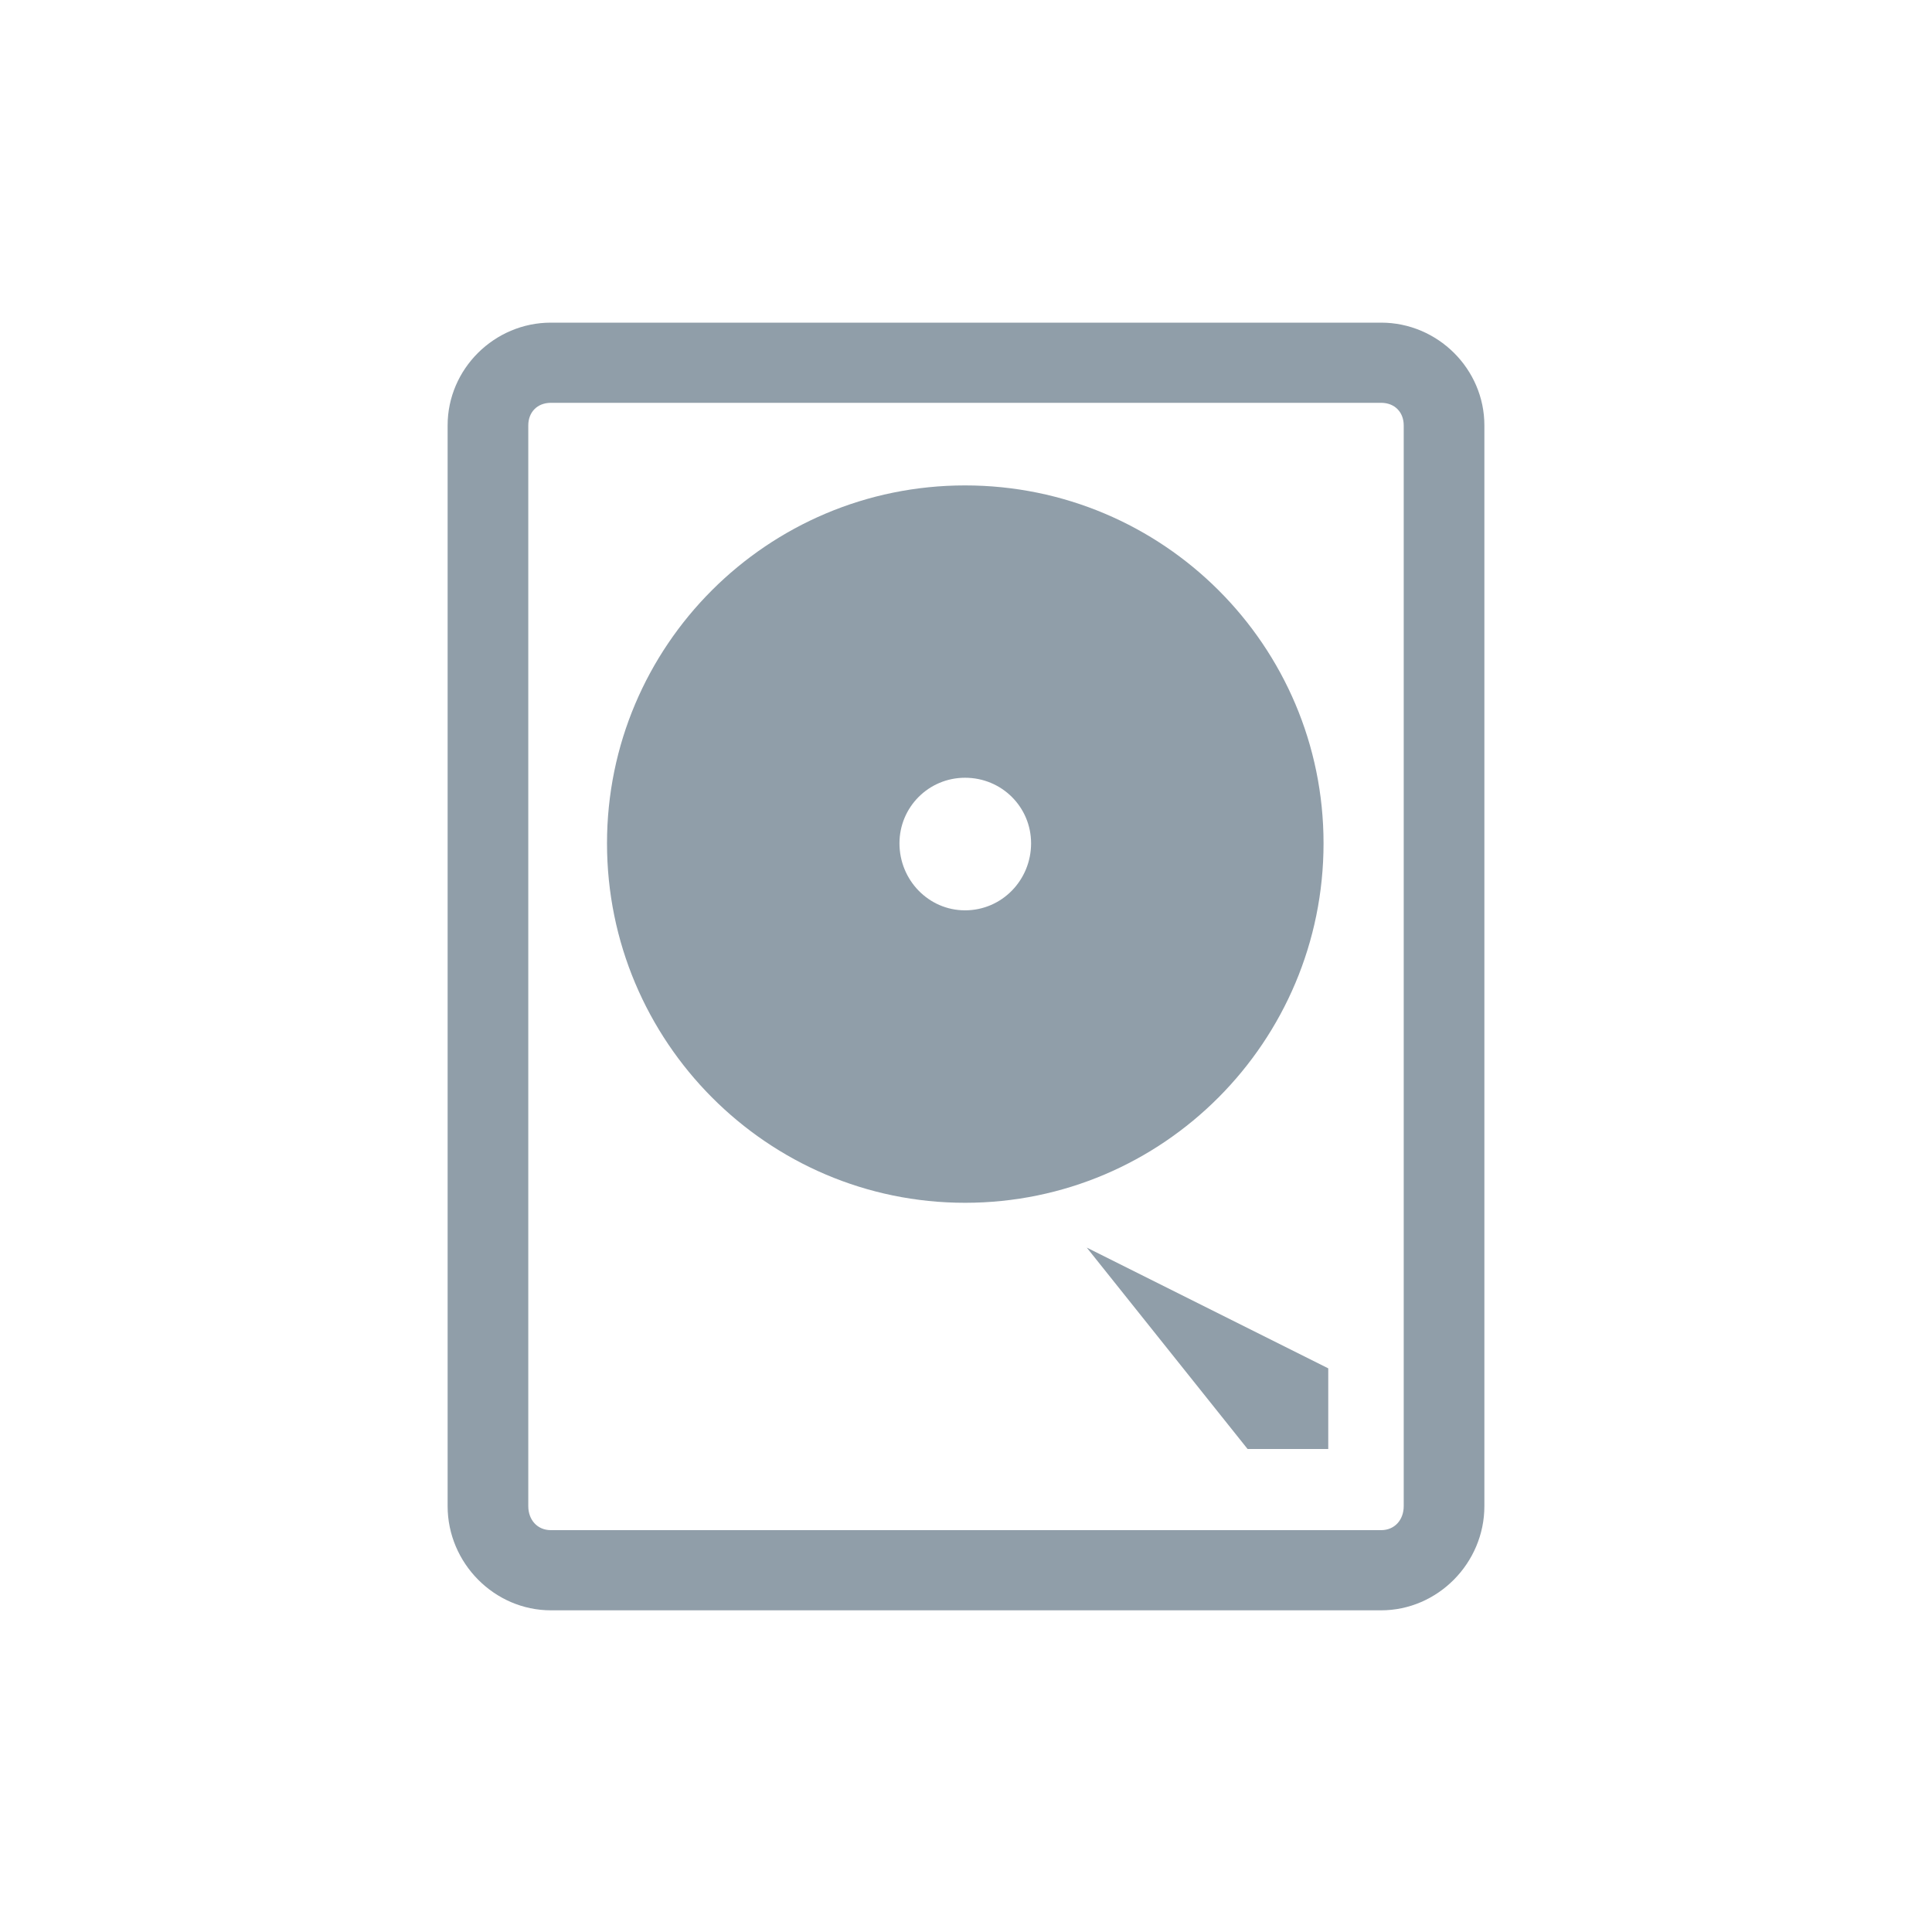
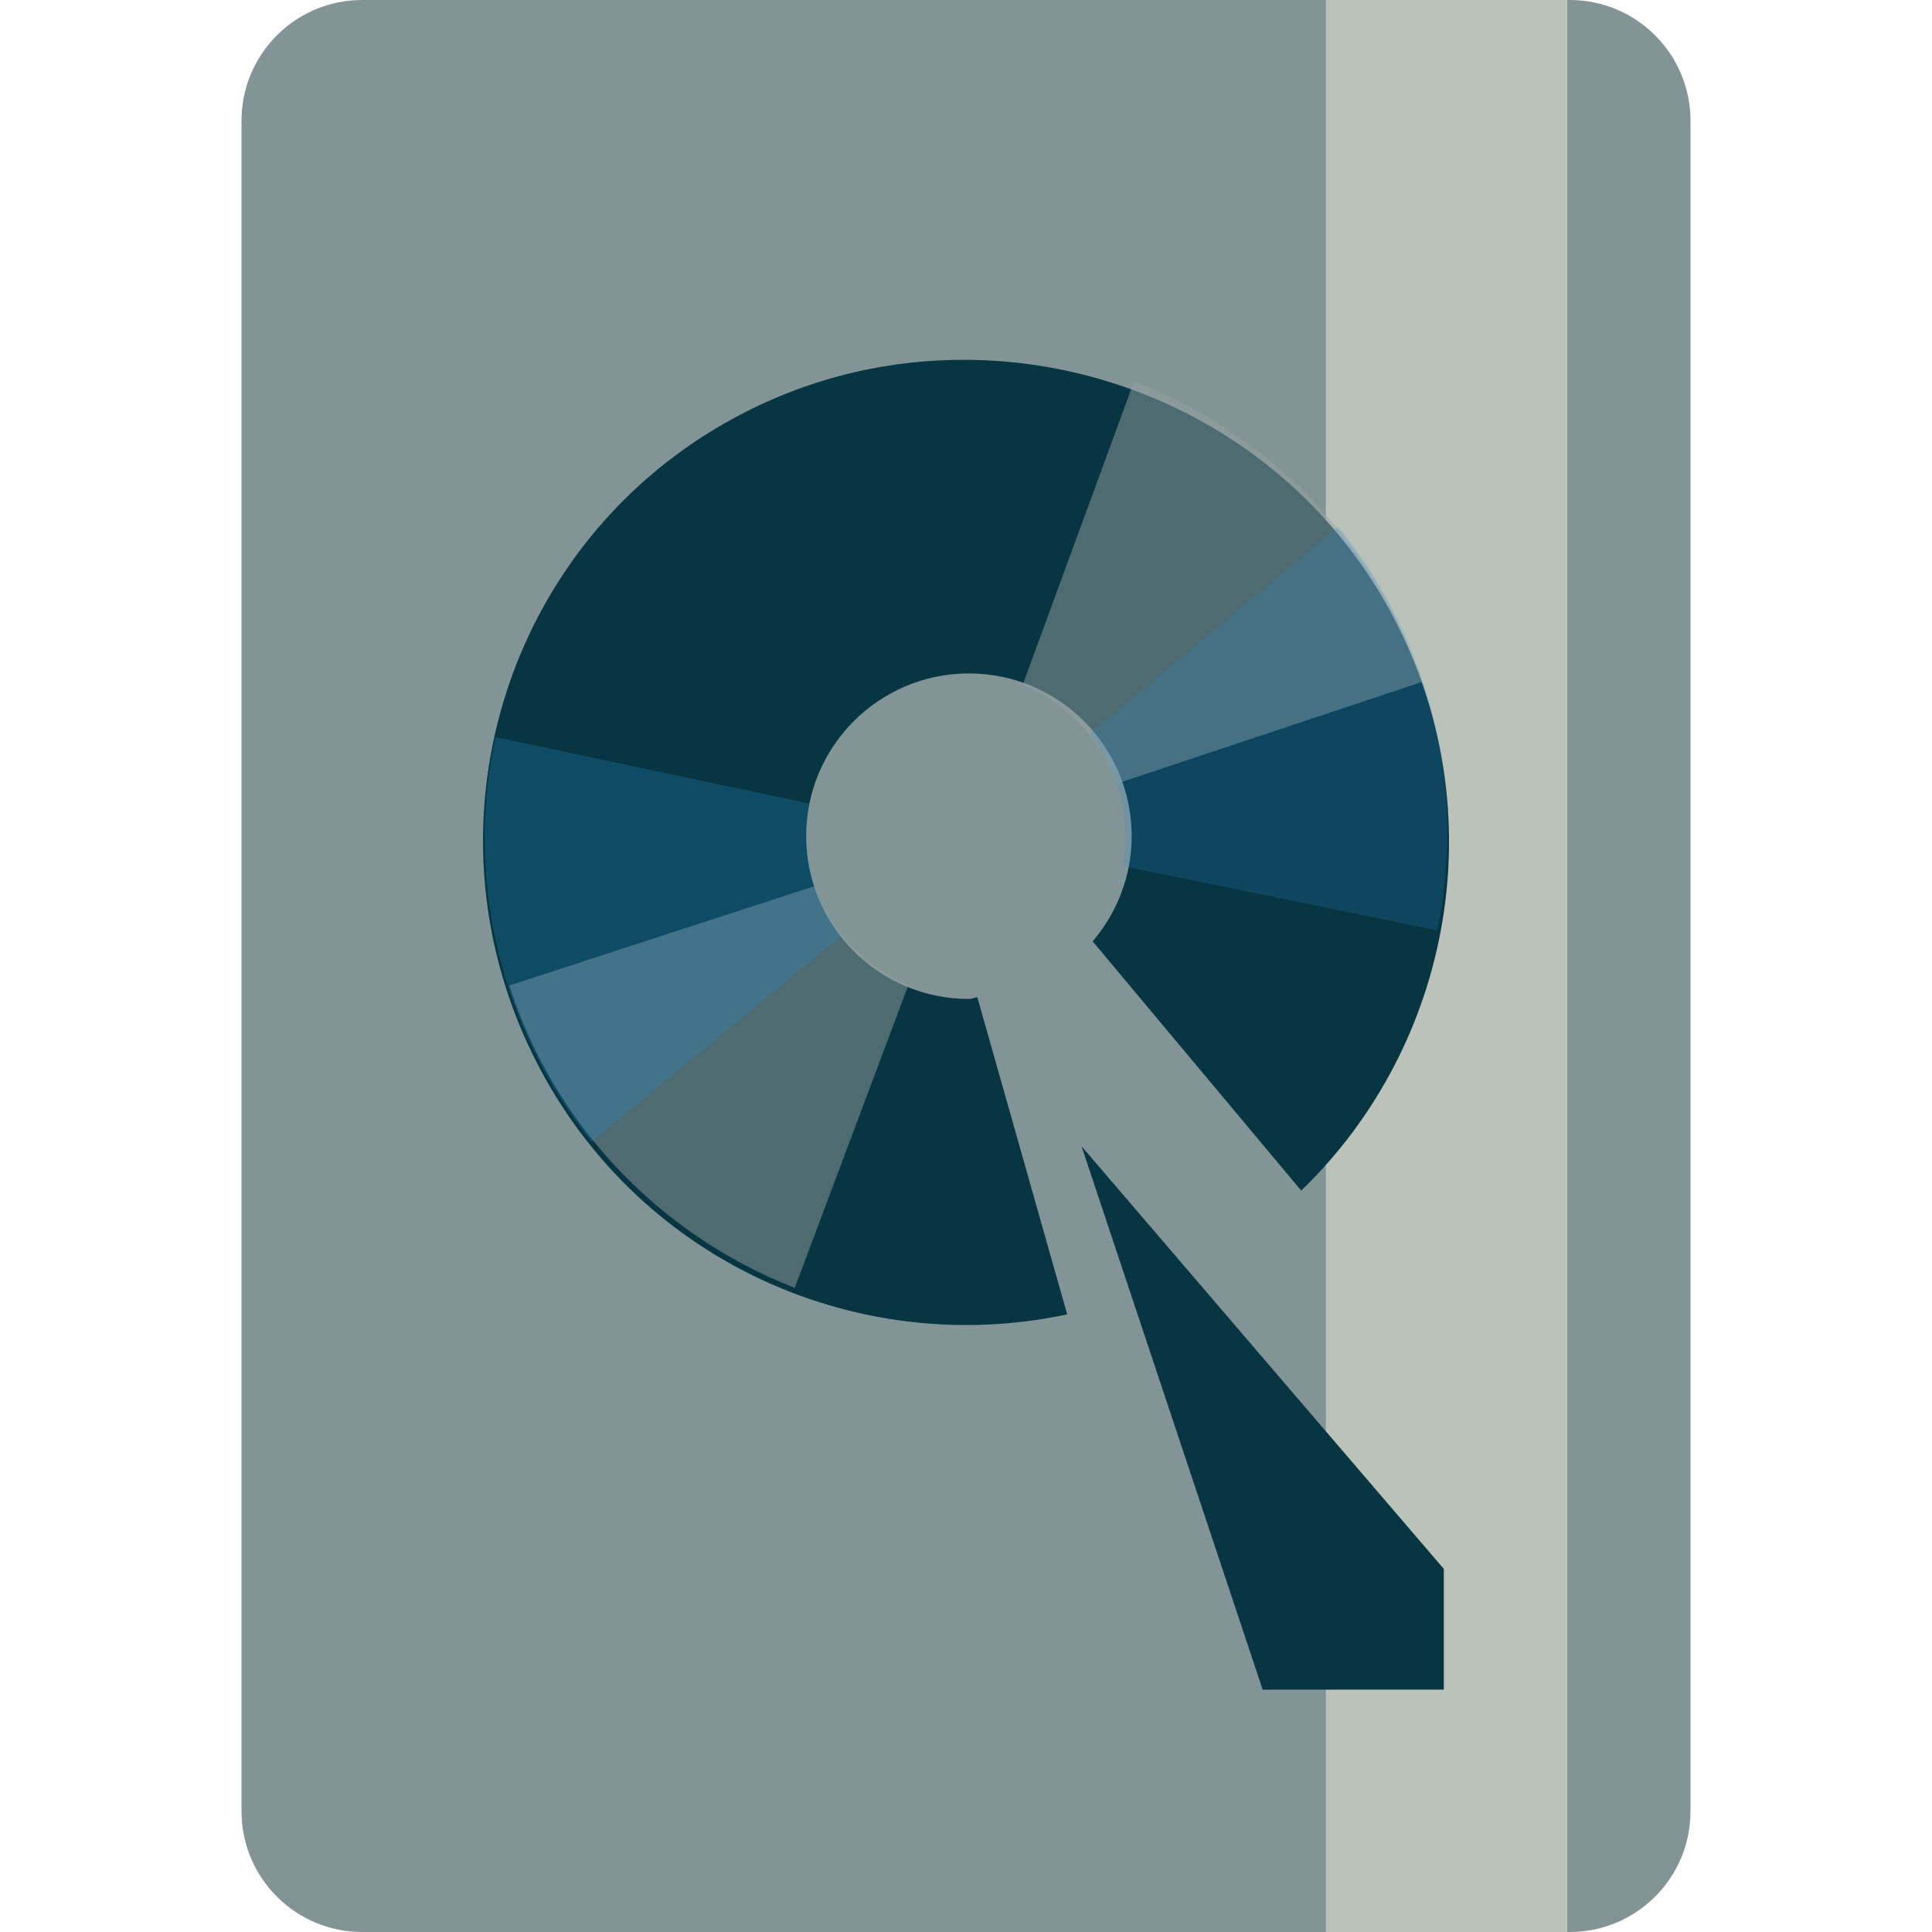
- <svg xmlns="http://www.w3.org/2000/svg" width="16" height="16" viewBox="0 0 16 16">
-   <g style="fill:#909ea9">
-     <path d="M 7.992 4.02 C 6.355 4.02 5.027 5.348 5.027 6.984 C 5.027 8.625 6.355 9.961 7.992 9.961 C 9.633 9.961 10.961 8.625 10.961 6.984 C 10.961 5.348 9.633 4.02 7.992 4.02 Z M 7.992 6.441 C 8.297 6.441 8.539 6.684 8.539 6.984 C 8.539 7.289 8.297 7.539 7.992 7.539 C 7.691 7.539 7.449 7.289 7.449 6.984 C 7.449 6.684 7.691 6.441 7.992 6.441 Z " />
-     <path d="M 4.562 2.672 C 4.094 2.672 3.707 3.055 3.707 3.523 L 3.707 12.473 C 3.707 12.945 4.094 13.336 4.562 13.336 L 11.438 13.336 C 11.906 13.336 12.293 12.945 12.293 12.473 L 12.293 3.523 C 12.293 3.055 11.906 2.672 11.438 2.672 Z M 4.562 3.336 L 11.438 3.336 C 11.551 3.336 11.625 3.414 11.625 3.523 L 11.625 12.473 C 11.625 12.586 11.551 12.672 11.438 12.672 L 4.562 12.672 C 4.449 12.672 4.375 12.586 4.375 12.473 L 4.375 3.523 C 4.375 3.414 4.449 3.336 4.562 3.336 Z " />
-     <path d="M 9 10.332 L 10.332 12 L 11 12 L 11 11.332 Z " />
-   </g>
+ <svg xmlns="http://www.w3.org/2000/svg" width="16" height="16" viewBox="0 0 16 16" id="svg2" version="1.1">
+   <defs id="defs14" />
+   <rect style="fill:#839496;fill-opacity:1;stroke:none" id="rect3011" width="12" height="16" x="2" y="0" ry="1" />
+   <rect style="opacity:0.464;fill:#fdf6e3;fill-opacity:1;stroke:none" id="rect3781" width="2" height="16" x="10.98" y="0" />
+   <path style="fill:#073642;fill-opacity:1" d="M 8.023,2.98 C 7.378,2.973 6.724,3.12 6.114,3.443 4.161,4.478 3.436,6.897 4.471,8.849 5.329,10.468 7.131,11.25 8.838,10.885 l -0.744,-2.626 c -0.024,0.001 -0.045,0.014 -0.07,0.014 -0.744,0 -1.348,-0.604 -1.348,-1.348 0,-0.744 0.604,-1.348 1.348,-1.348 0.744,0 1.348,0.604 1.348,1.348 0,0.333 -0.123,0.635 -0.323,0.871 l 1.727,2.064 C 12.028,8.652 12.389,6.714 11.534,5.1 10.822,3.758 9.443,2.995 8.023,2.98 z" id="path6" />
+   <path style="fill:#073642;fill-opacity:1;stroke:none" d="m 8.957,9.493 1.5,4.5 1.5,0 0,-1 z" id="path3879" />
+   <path style="opacity:0.495;fill:#93a1a1;fill-opacity:1" d="m 4.218,8.161 c 0.358,1.124 1.217,2.056 2.364,2.505 L 7.523,8.158 C 7.387,8.103 7.265,8.027 7.148,7.926 6.959,7.763 6.821,7.559 6.747,7.338 L 4.218,8.161 z" id="path6-5" />
+   <path style="opacity:0.246;fill:#268bd2;fill-opacity:1" d="M 4.104,6.104 C 3.852,7.256 4.13,8.493 4.898,9.455 L 6.967,7.753 C 6.877,7.638 6.809,7.511 6.758,7.365 6.676,7.129 6.658,6.884 6.704,6.655 L 4.104,6.104 z" id="path6-5-8" />
+   <path style="opacity:0.495;fill:#93a1a1;fill-opacity:1" d="M 11.773,5.648 C 11.406,4.527 10.541,3.601 9.391,3.16 L 8.468,5.675 C 8.604,5.728 8.727,5.804 8.845,5.904 9.035,6.066 9.174,6.269 9.25,6.489 l 2.522,-0.84 z" id="path6-5-9" />
+   <path style="opacity:0.19;fill:#268bd2;fill-opacity:1" d="M 11.902,7.705 C 12.145,6.55 11.859,5.316 11.083,4.359 L 9.027,6.076 c 0.092,0.114 0.16,0.241 0.212,0.387 0.084,0.235 0.103,0.481 0.059,0.709 l 2.605,0.533 z" id="path6-5-8-1" />
</svg>
